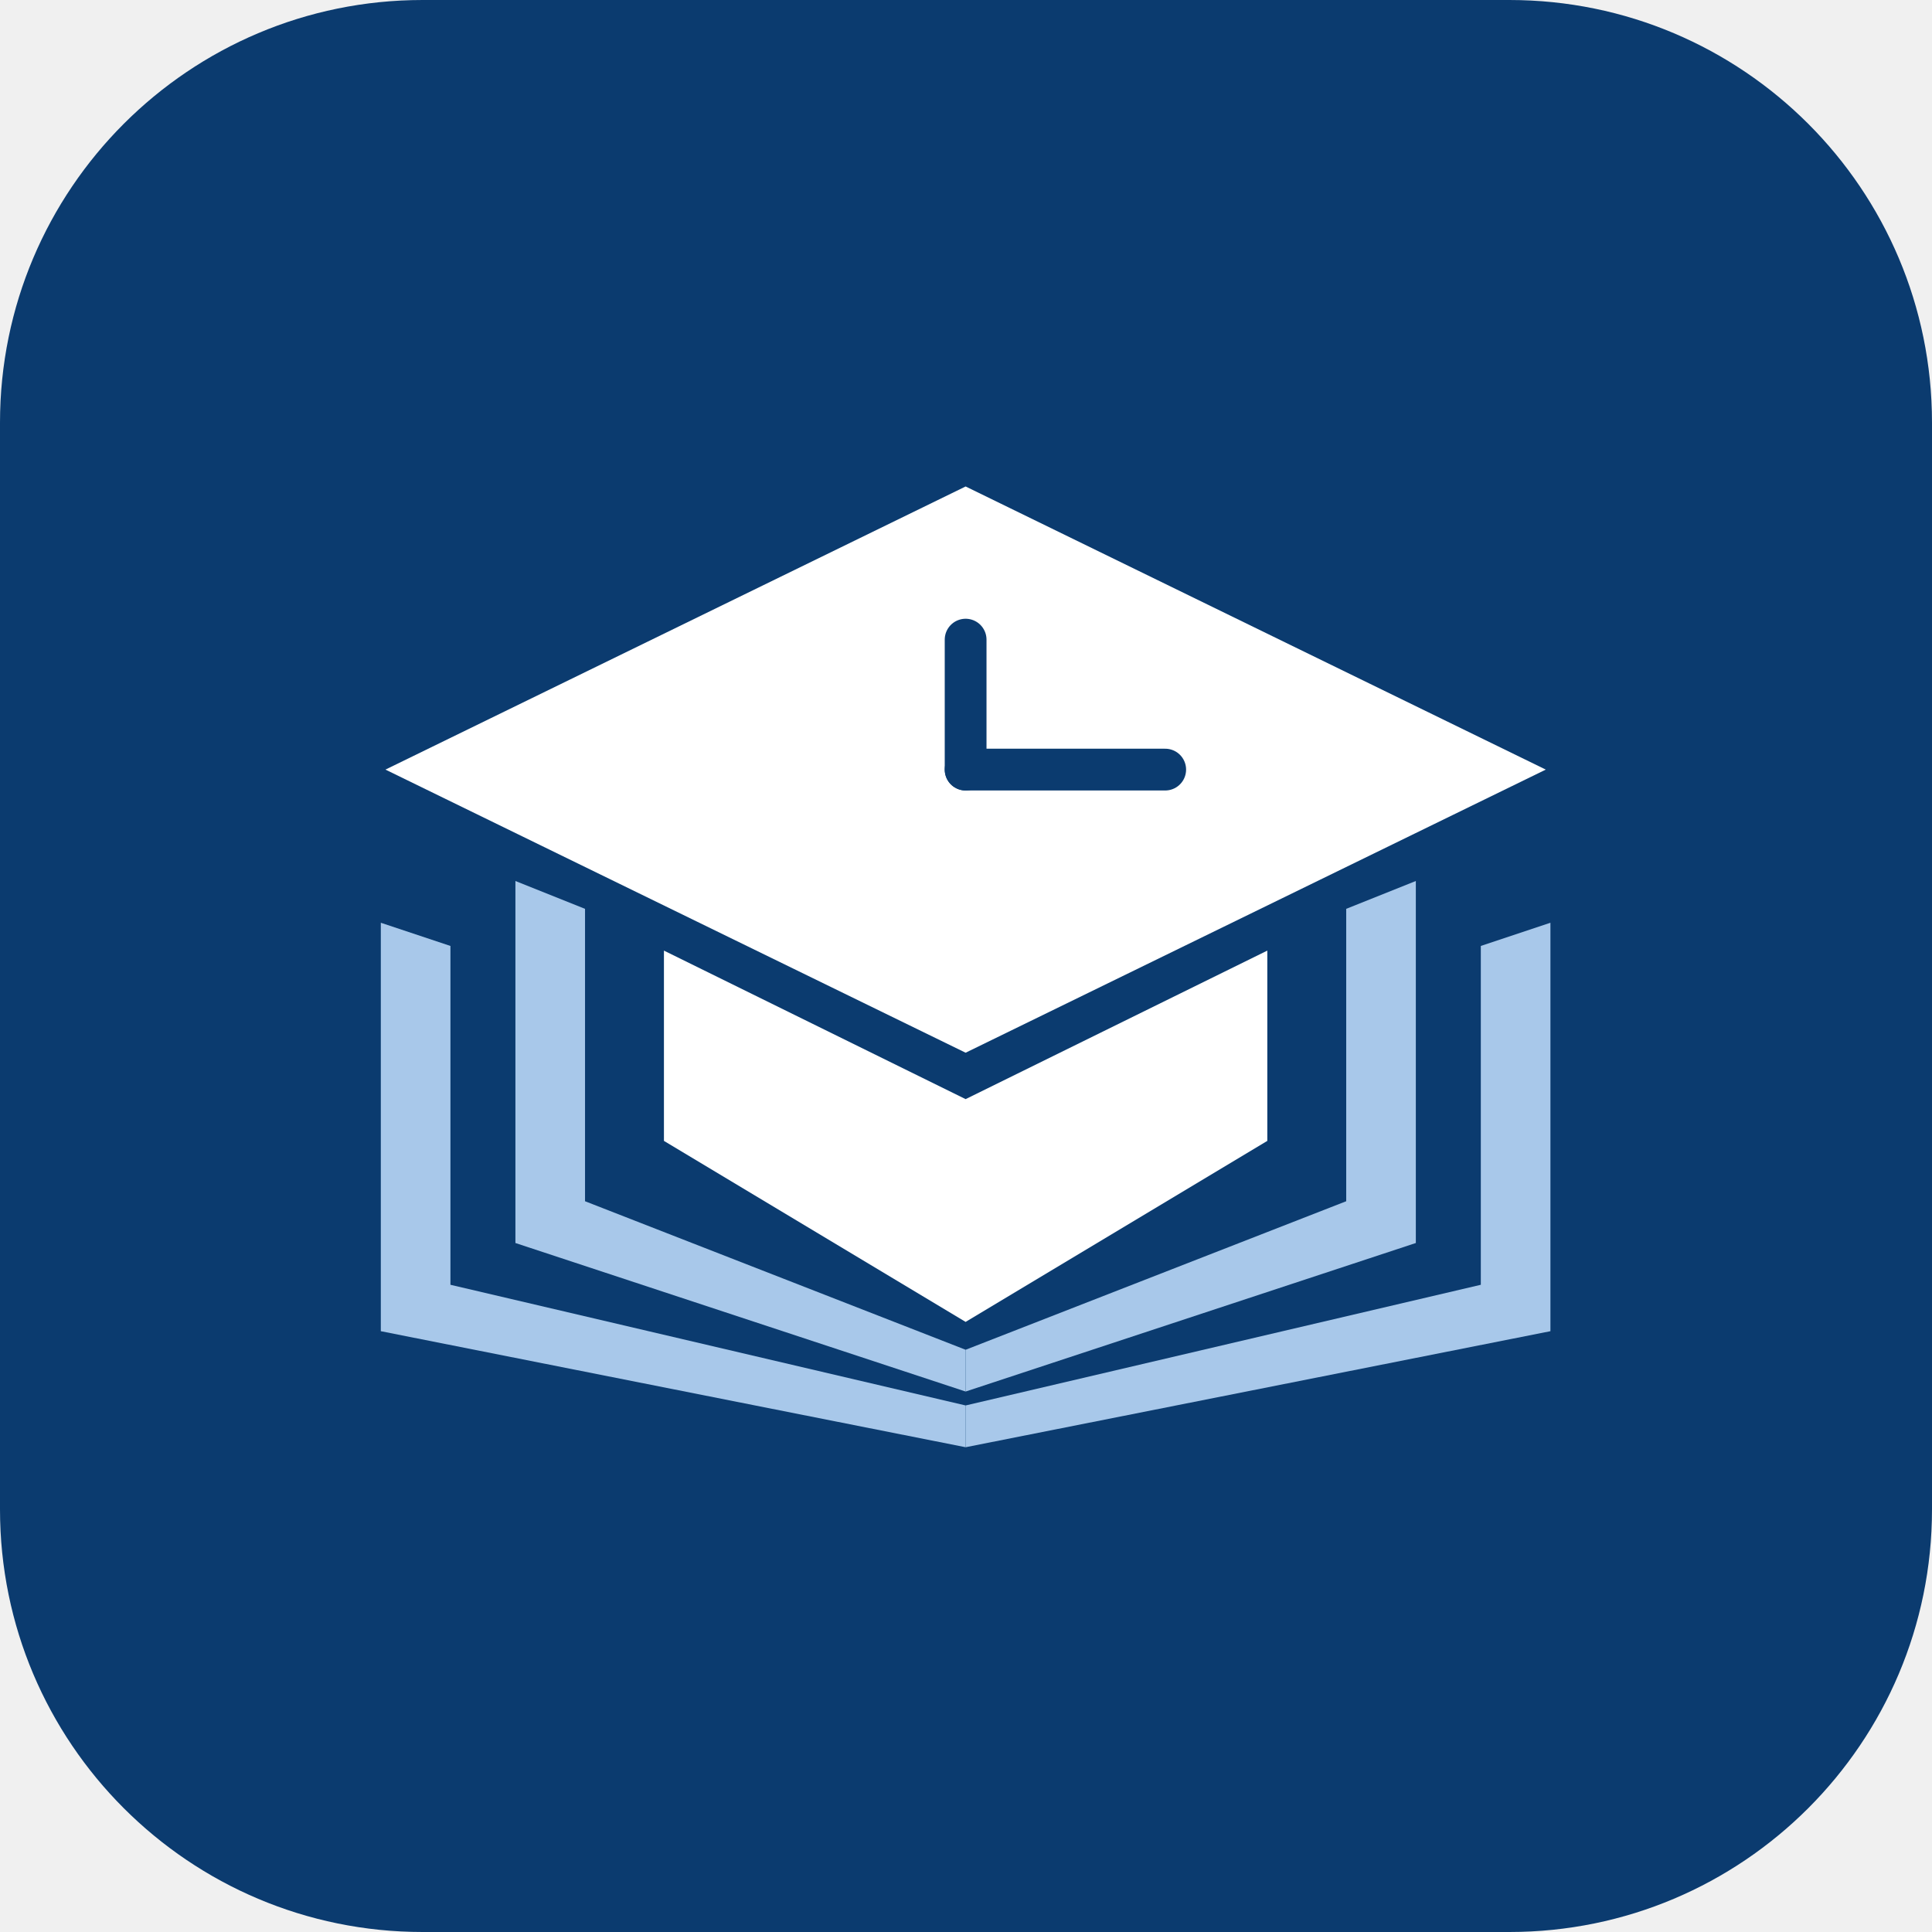
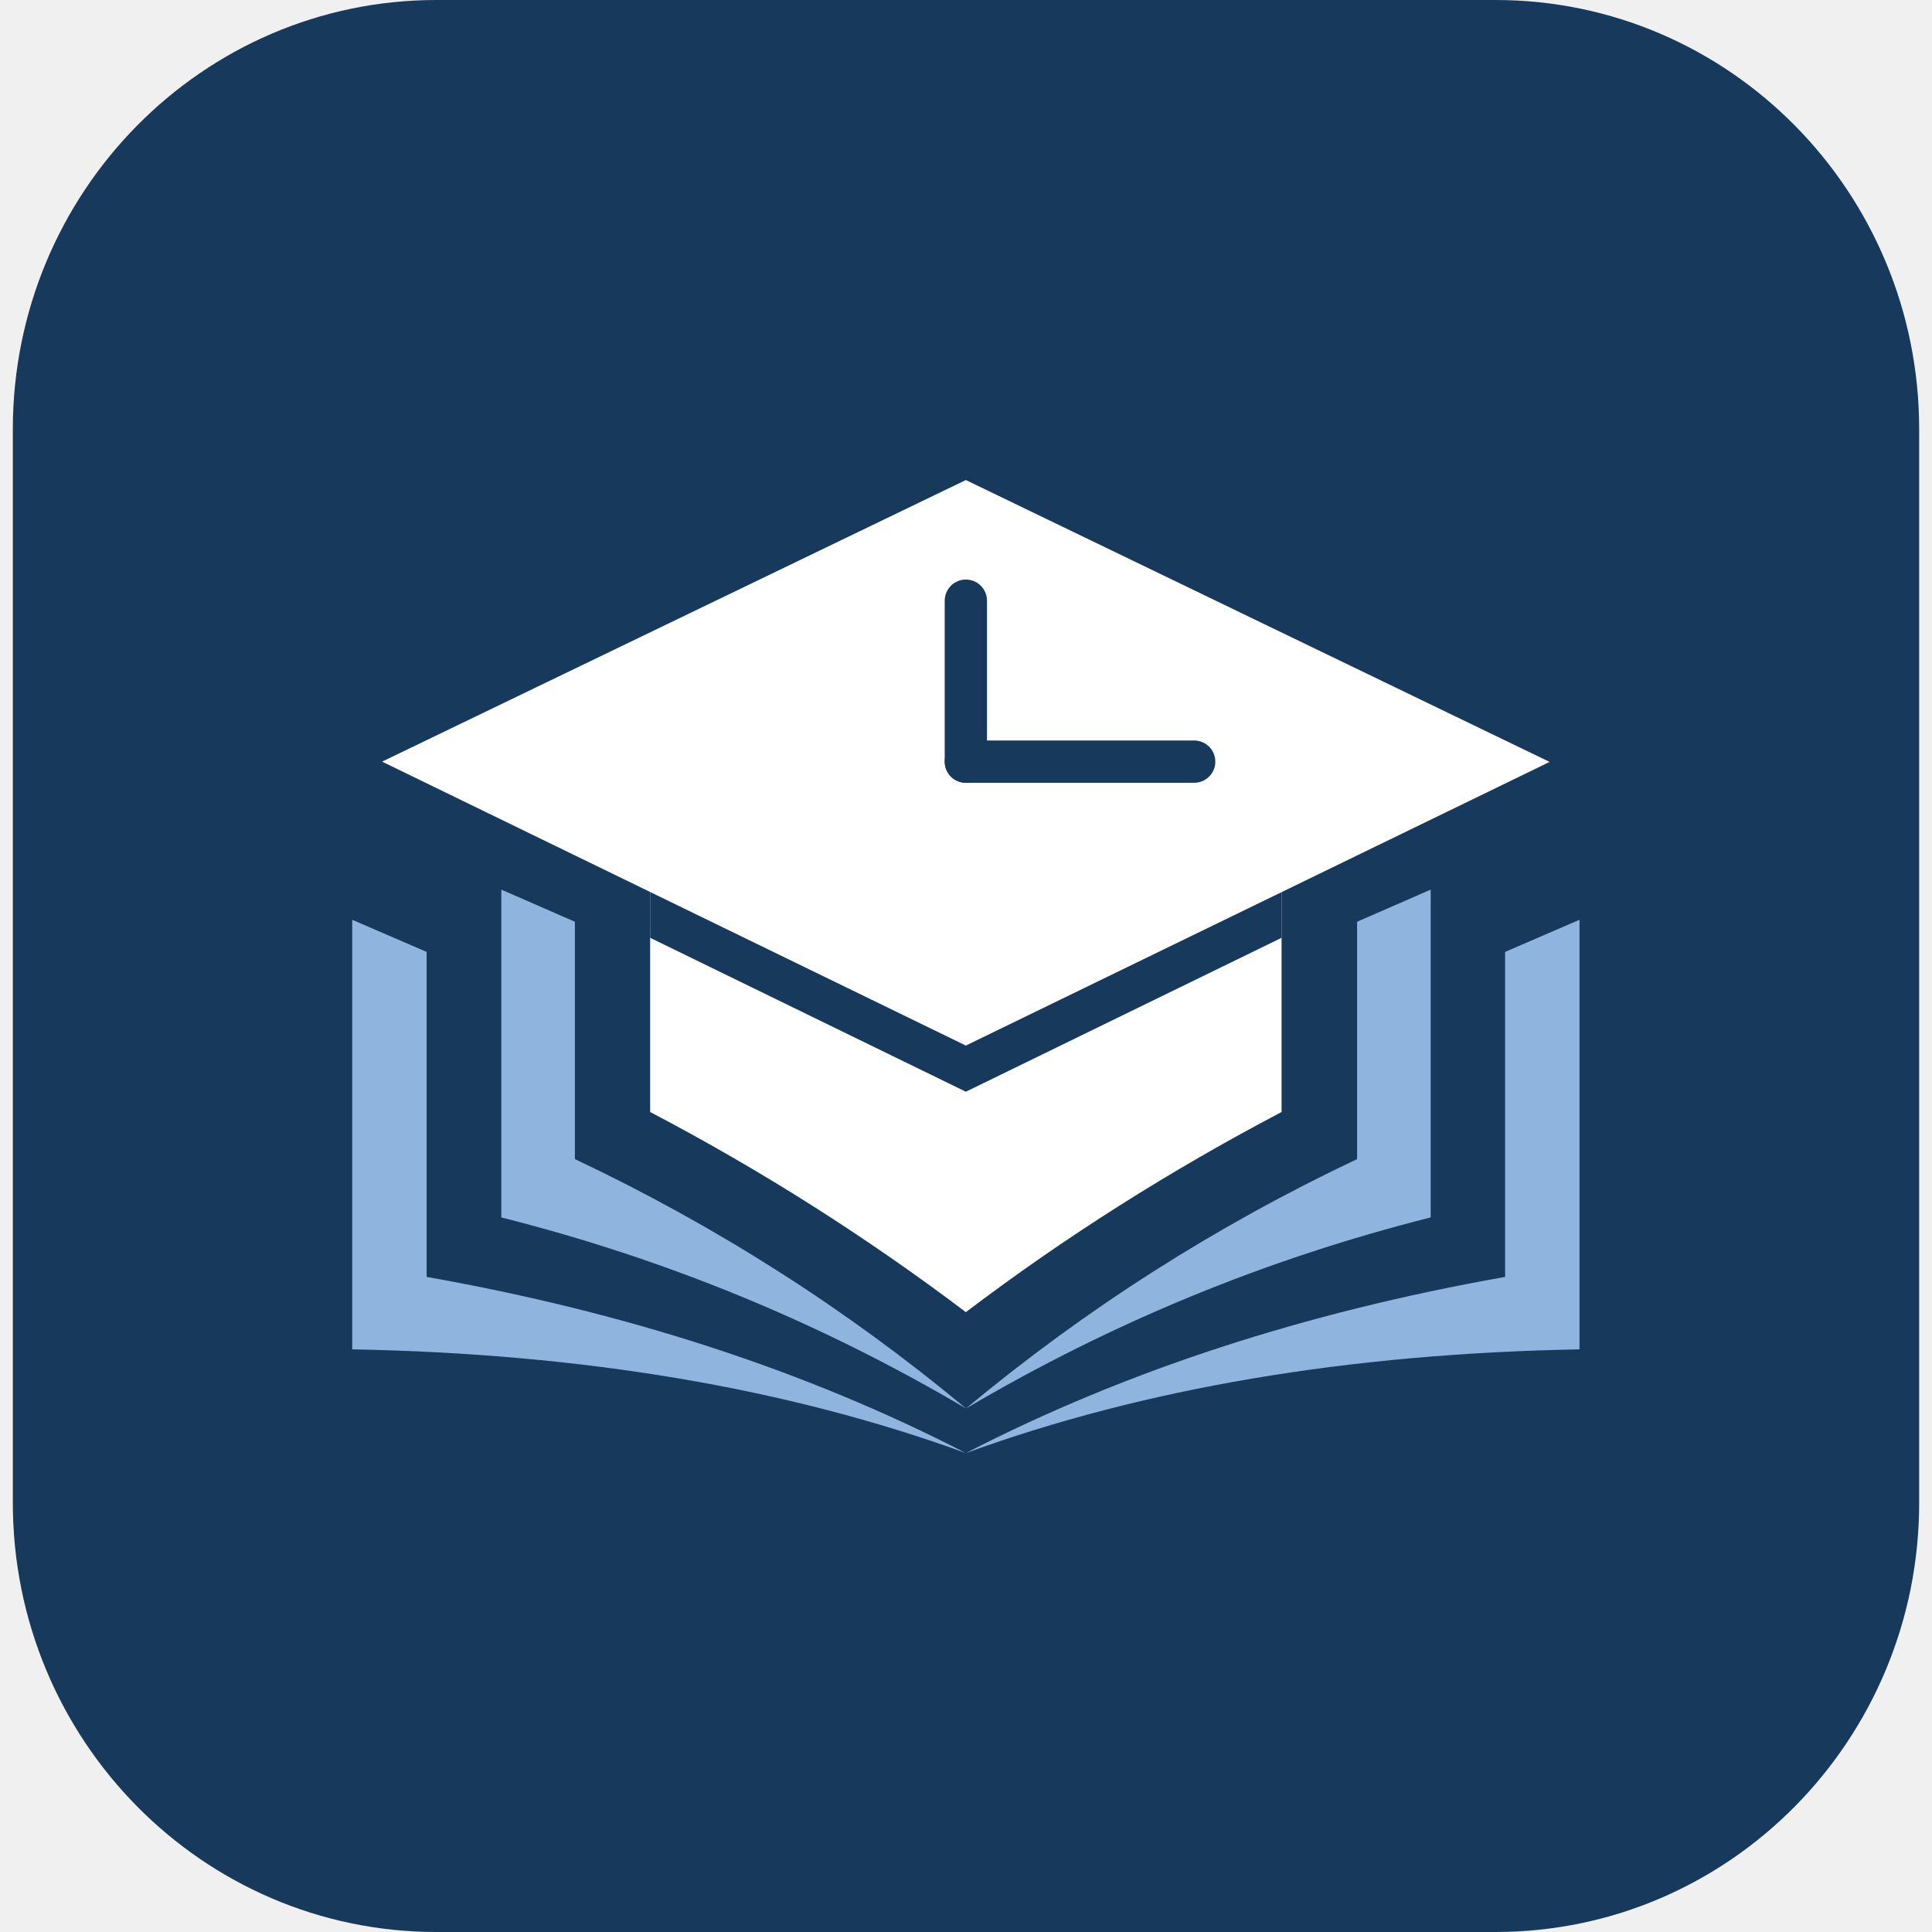
- <svg xmlns="http://www.w3.org/2000/svg" viewBox="0 0 512 512" class="logo-planner">
-   <rect width="512" height="512" rx="112" fill="#0B3B6F" />
-   <g transform="translate(96 124) scale(0.615)">
-     <polygon points="8,196 38,206 38,352 260,404 260,422 8,372" fill="#A8C8EA" />
-     <polygon points="512,196 482,206 482,352 260,404 260,422 512,372" fill="#A8C8EA" />
-     <polygon points="66,178 96,190 96,316 260,380 260,398 66,334" fill="#A8C8EA" />
-     <polygon points="454,178 424,190 424,316 260,380 260,398 454,334" fill="#A8C8EA" />
-     <polygon points="130,208 260,272 390,208 390,290 260,368 130,290" fill="#FFFFFF" />
-     <polygon points="10,130 260,8 510,130 260,252" fill="#FFFFFF" />
-     <g stroke="#0B3B6F" stroke-width="18" stroke-linecap="round" fill="none">
-       <g class="aiguille aiguille-heures">
-         <circle cx="260" cy="130" r="96" stroke="none" />
-         <line x1="260" y1="130" x2="260" y2="74" />
-       </g>
-       <g class="aiguille aiguille-minutes">
-         <circle cx="260" cy="130" r="96" stroke="none" />
-         <line x1="260" y1="130" x2="346" y2="130" />
-       </g>
+ <svg xmlns="http://www.w3.org/2000/svg" viewBox="363.55 342.8 685.4 685.4" class="logo-planner">
+   <path fill="#17395C" d="M518.4,342.8h375.7c83,0,150.3,68.2,150.3,152.3v380.8c0,84.1-67.3,152.3-150.3,152.3H518.4c-83,0-150.3-68.2-150.3-152.3V495.1C368.1,411,435.4,342.8,518.4,342.8z" />
+   <g fill="#8FB4DE">
+     <g>
+       <path d="M488.5,669.1l26.4,11.4v115.3c71.2,12.6,134.9,33.4,191.3,62.5c-63.4-23.1-136-35.3-217.7-36.8V669.1z" />
+       <path d="M541.4,658.4l26.1,11.4V754c50.3,23.8,96.5,53.3,138.8,88.5c-51.7-30.5-106.6-53.1-164.9-67.8V658.4z" />
+     </g>
+     <g transform="translate(1440 0) scale(-1 1)">
+       <path d="M516.1,669.1l26.4,11.4v115.3c71.2,12.6,134.9,33.4,191.3,62.5c-63.4-23.1-136-35.3-217.7-36.8V669.1z" />
+       <path d="M568.9,658.4l26.1,11.4V754c50.3,23.8,96.5,53.3,138.8,88.5c-51.7-30.5-106.6-53.1-164.9-67.8V658.4z" />
+     </g>
+   </g>
+   <path fill="#FFFFFF" d="M594.2,659.1v78.2c39.5,20.7,76.8,44.4,112,71c35.2-26.7,72.6-50.3,112-71v-78.2l-112,54.6L594.2,659.1z" />
+   <path fill="#17395C" d="M594.2,659.1l112,54.6l112-54.6v16.4l-112,54.6l-112-54.6V659.1z" />
+   <path fill="#FFFFFF" d="M706.2,513.1l207.1,100L706.2,713.7L499.1,613L706.2,513.1z" />
+   <g fill="none" stroke="#17395C" stroke-width="15" stroke-linecap="round" stroke-miterlimit="3">
+     <g class="aiguille aiguille-heures">
+       <circle cx="706.2" cy="613" r="90" stroke="none" />
+       <path d="M706.2,613v-57.1" />
+     </g>
+     <g class="aiguille aiguille-minutes">
+       <circle cx="706.2" cy="613" r="90" stroke="none" />
+       <path d="M706.2,613h81" />
    </g>
  </g>
</svg>
